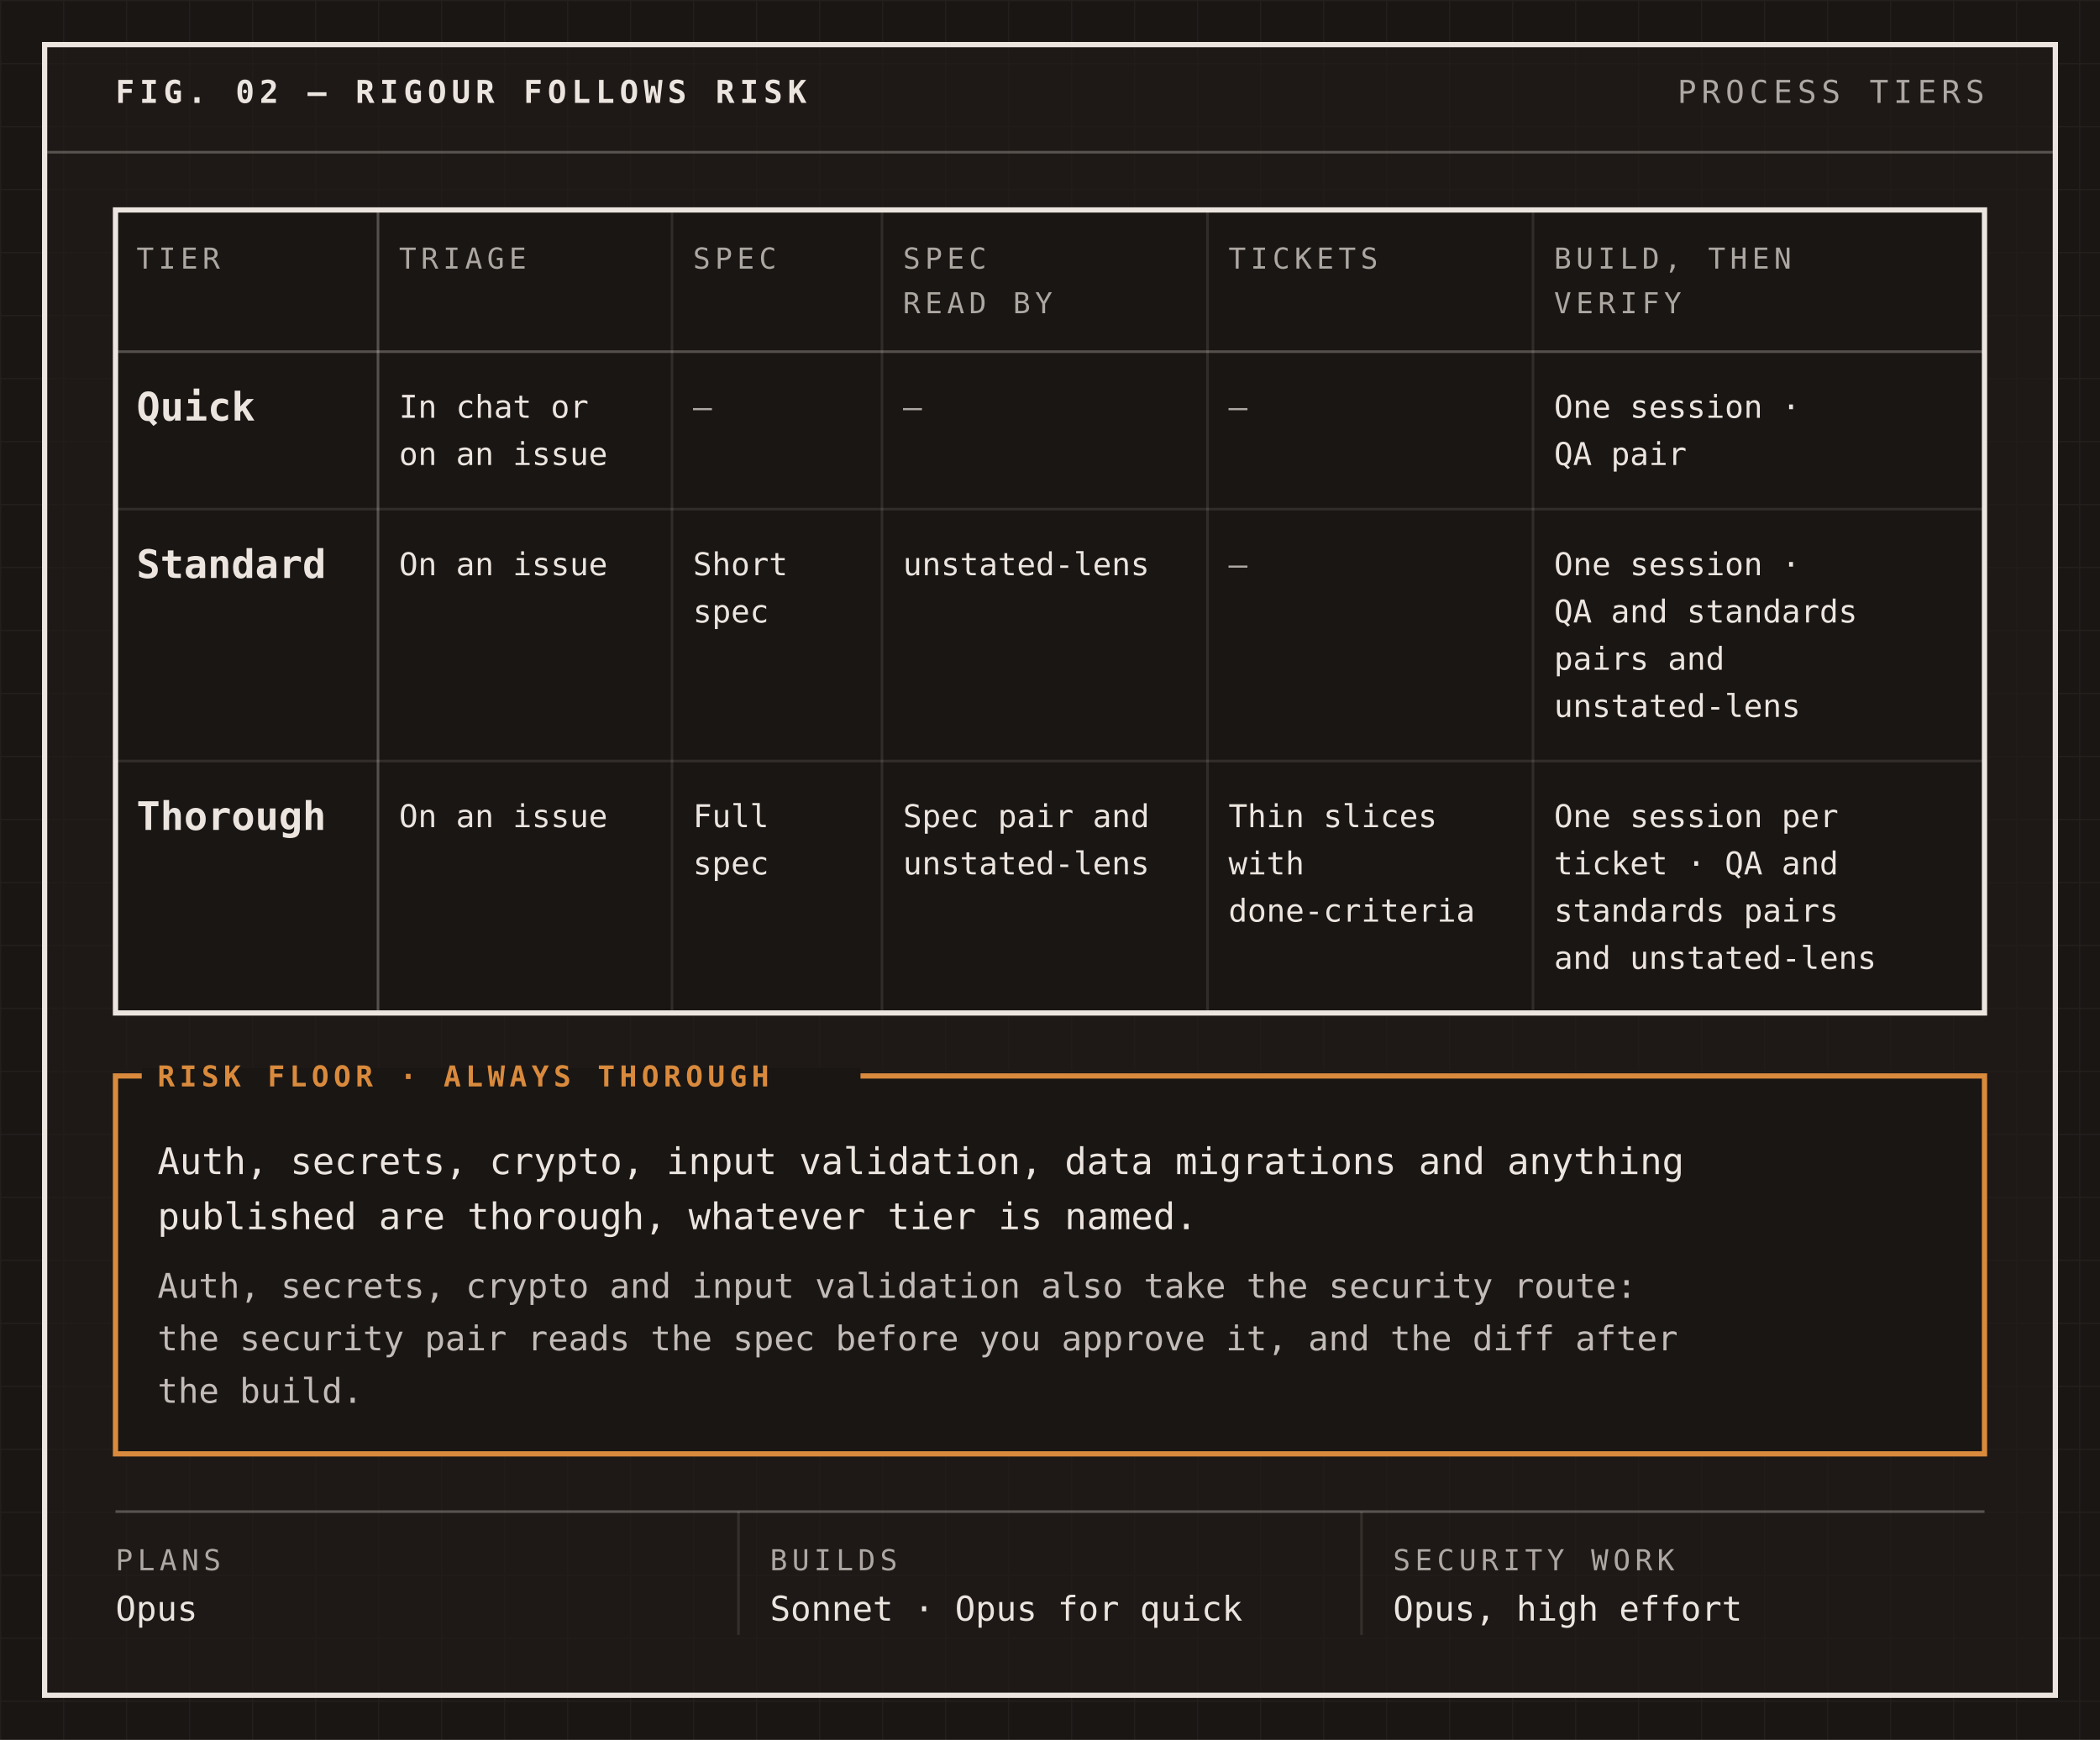
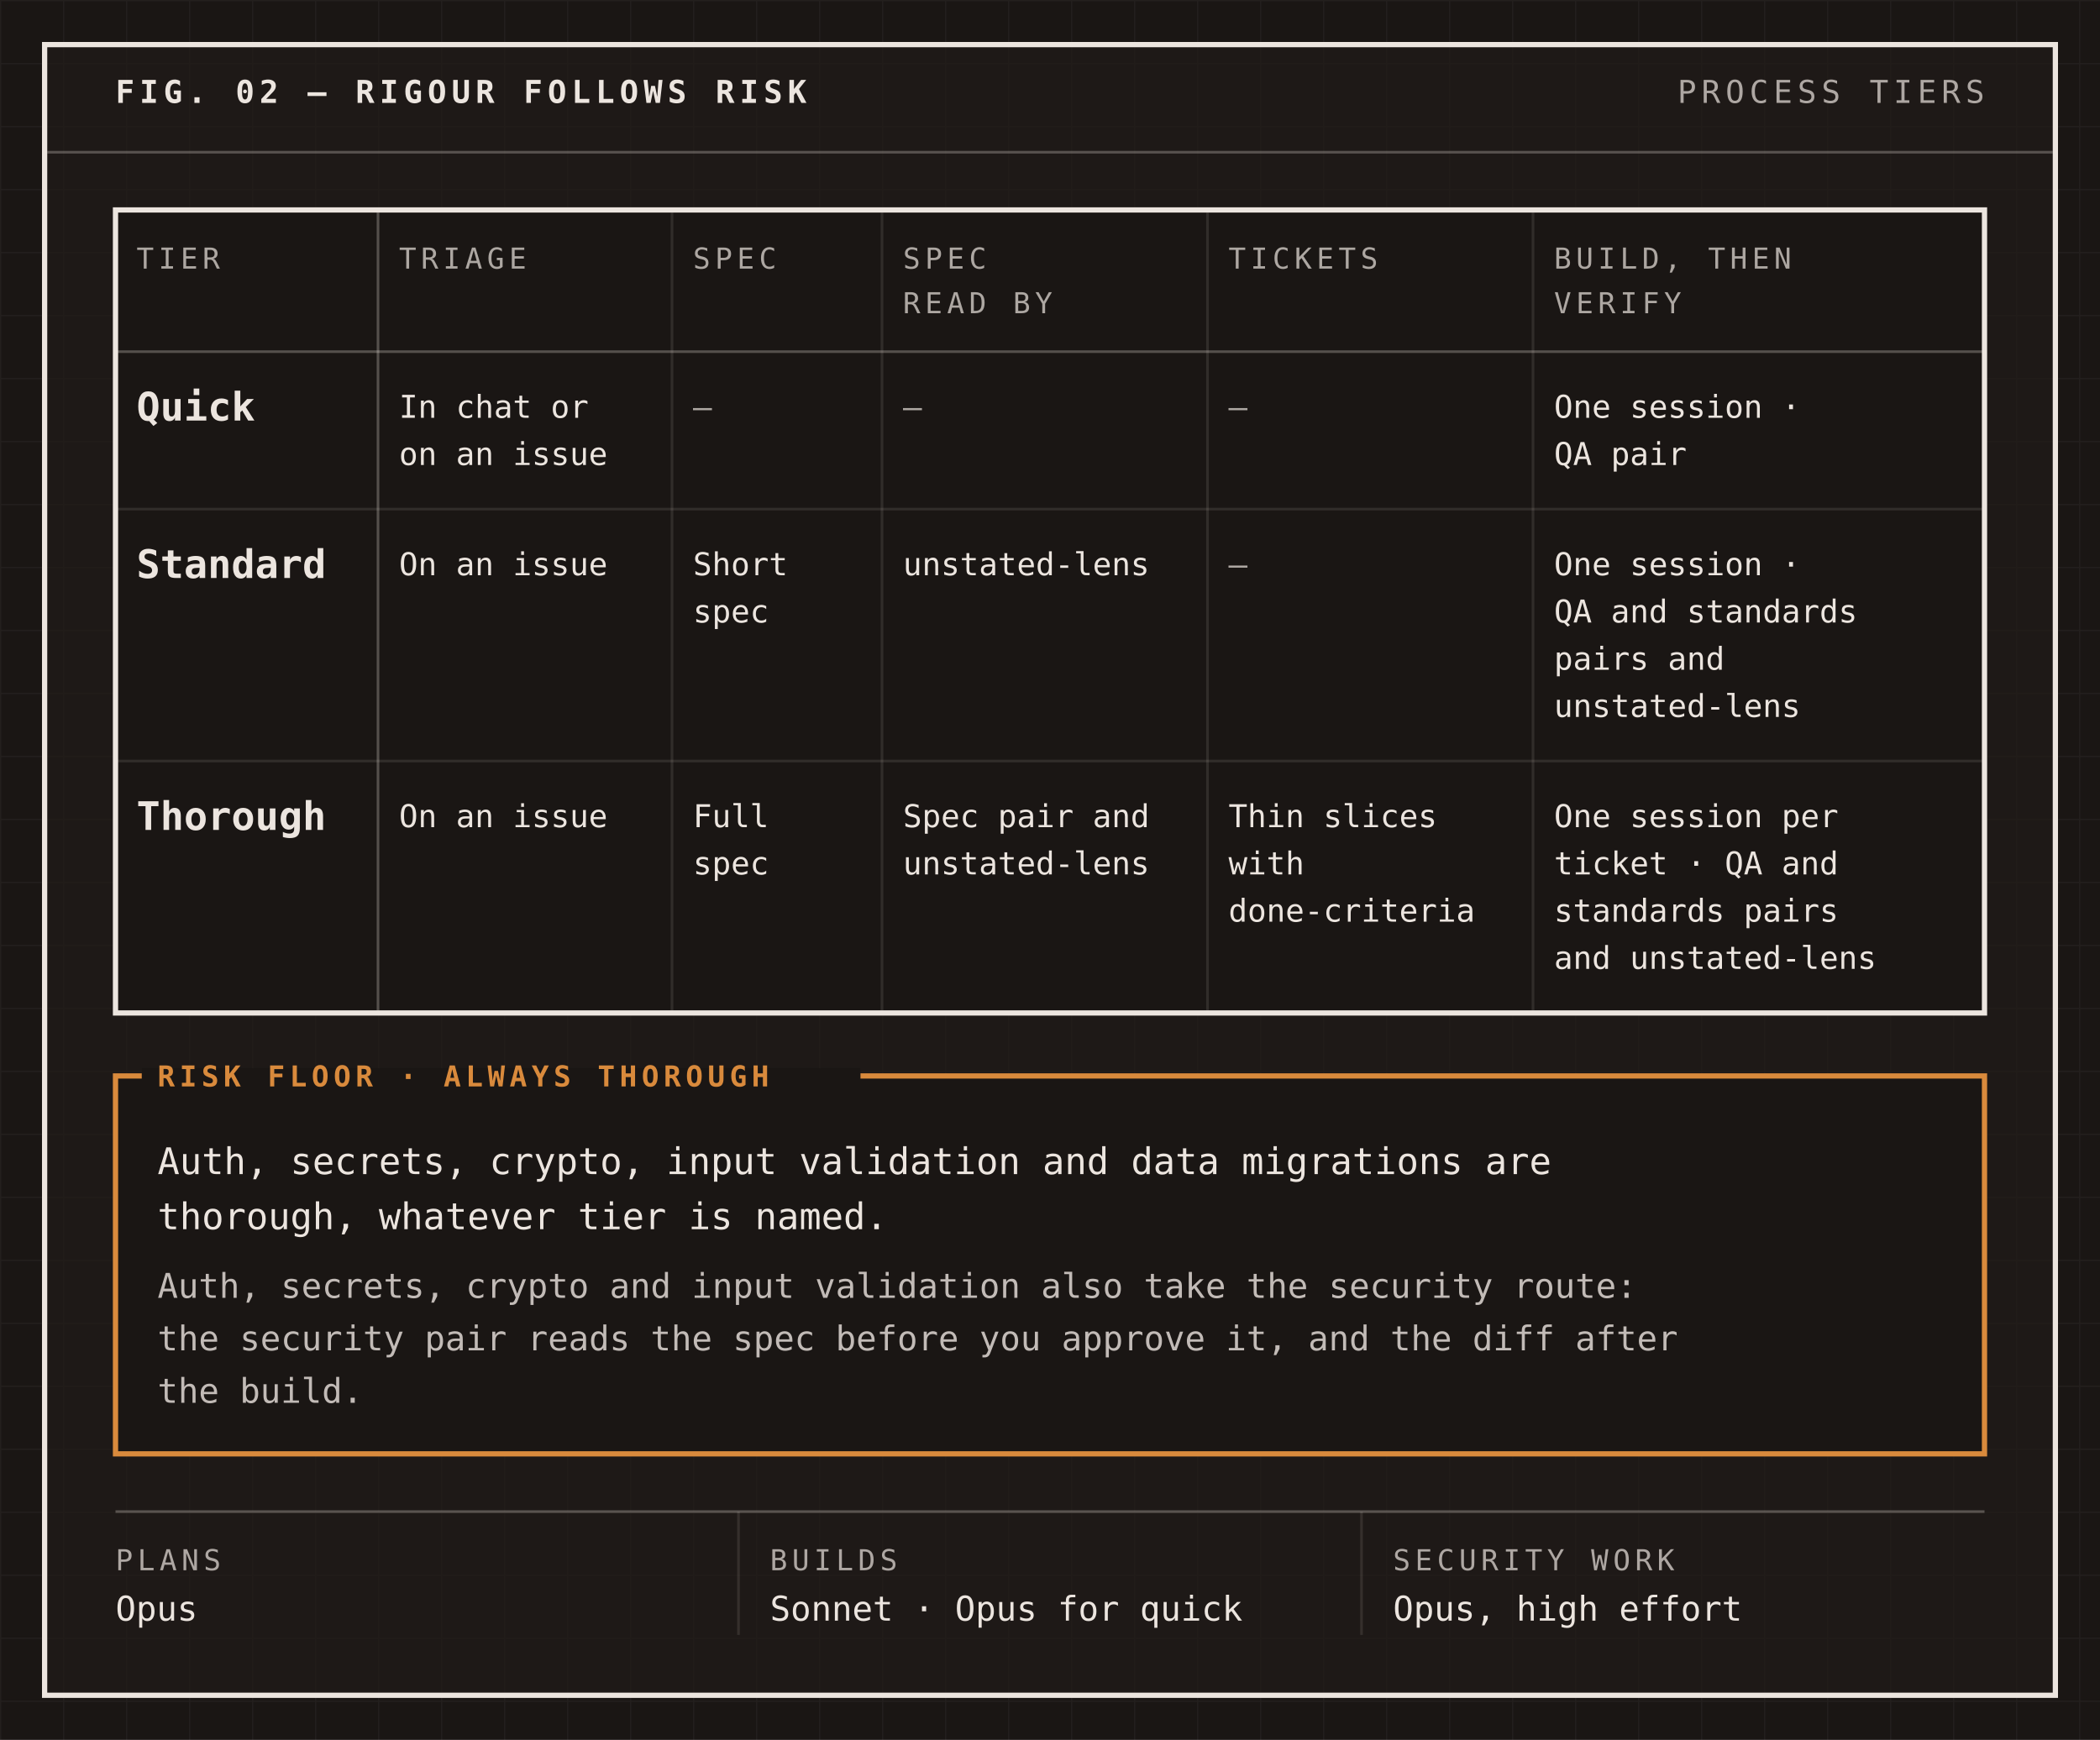
<svg xmlns="http://www.w3.org/2000/svg" width="800" height="663" viewBox="0 0 800 663" font-family="'IBM Plex Mono', ui-monospace, SFMono-Regular, Menlo, Consolas, monospace" role="img">
  <rect width="800" height="663" fill="#1a1614" />
  <defs>
    <pattern id="grid" width="24" height="24" patternUnits="userSpaceOnUse">
      <path d="M24 0H0V24" fill="none" stroke="#ece5df" stroke-opacity="0.045" stroke-width="1" />
    </pattern>
  </defs>
  <rect width="800" height="663" fill="url(#grid)" />
  <rect x="17" y="17" width="766" height="629" fill="#201b18" fill-opacity="0.72" stroke="#ece5df" stroke-width="2" />
  <text x="44" y="39.2" font-size="12" font-weight="600" letter-spacing="1.92" fill="#ece5df">FIG. 02 — RIGOUR FOLLOWS RISK</text>
  <text x="756" y="39.2" font-size="12" letter-spacing="1.92" text-anchor="end" fill="#ece5df" fill-opacity="0.7">PROCESS TIERS</text>
  <line x1="18" y1="58" x2="782" y2="58" stroke="#ece5df" stroke-opacity="0.28" stroke-width="1" />
  <rect x="44" y="80" width="712" height="306" fill="#1a1614" stroke="#ece5df" stroke-width="2" />
  <text x="52" y="102.35" font-size="11" letter-spacing="1.76" fill="#ece5df" fill-opacity="0.7">TIER</text>
  <text x="152" y="102.35" font-size="11" letter-spacing="1.76" fill="#ece5df" fill-opacity="0.7">TRIAGE</text>
  <text x="264" y="102.35" font-size="11" letter-spacing="1.76" fill="#ece5df" fill-opacity="0.7">SPEC</text>
  <text x="344" y="102.35" font-size="11" letter-spacing="1.76" fill="#ece5df" fill-opacity="0.7">SPEC</text>
  <text x="344" y="119.35" font-size="11" letter-spacing="1.76" fill="#ece5df" fill-opacity="0.7">READ BY</text>
  <text x="468" y="102.35" font-size="11" letter-spacing="1.76" fill="#ece5df" fill-opacity="0.7">TICKETS</text>
  <text x="592" y="102.35" font-size="11" letter-spacing="1.76" fill="#ece5df" fill-opacity="0.7">BUILD, THEN</text>
  <text x="592" y="119.35" font-size="11" letter-spacing="1.76" fill="#ece5df" fill-opacity="0.7">VERIFY</text>
  <line x1="44" y1="134" x2="756" y2="134" stroke="#ece5df" stroke-opacity="0.28" stroke-width="1" />
  <text x="52" y="160.25" font-size="15" font-weight="600" fill="#ece5df">Quick</text>
  <text x="152" y="159.2" font-size="12" fill="#ece5df">In chat or</text>
  <text x="152" y="177.2" font-size="12" fill="#ece5df">on an issue</text>
  <text x="264" y="159.2" font-size="12" fill="#ece5df" fill-opacity="0.7">—</text>
  <text x="344" y="159.2" font-size="12" fill="#ece5df" fill-opacity="0.7">—</text>
  <text x="468" y="159.2" font-size="12" fill="#ece5df" fill-opacity="0.7">—</text>
  <text x="592" y="159.2" font-size="12" fill="#ece5df">One session ·</text>
  <text x="592" y="177.2" font-size="12" fill="#ece5df">QA pair</text>
  <line x1="44" y1="194" x2="756" y2="194" stroke="#ece5df" stroke-opacity="0.11" stroke-width="1" />
  <text x="52" y="220.25" font-size="15" font-weight="600" fill="#ece5df">Standard</text>
  <text x="152" y="219.2" font-size="12" fill="#ece5df">On an issue</text>
  <text x="264" y="219.2" font-size="12" fill="#ece5df">Short</text>
  <text x="264" y="237.2" font-size="12" fill="#ece5df">spec</text>
  <text x="344" y="219.2" font-size="12" fill="#ece5df">unstated-lens</text>
  <text x="468" y="219.2" font-size="12" fill="#ece5df" fill-opacity="0.7">—</text>
  <text x="592" y="219.2" font-size="12" fill="#ece5df">One session ·</text>
  <text x="592" y="237.2" font-size="12" fill="#ece5df">QA and standards</text>
  <text x="592" y="255.2" font-size="12" fill="#ece5df">pairs and</text>
  <text x="592" y="273.2" font-size="12" fill="#ece5df">unstated-lens</text>
  <line x1="44" y1="290" x2="756" y2="290" stroke="#ece5df" stroke-opacity="0.11" stroke-width="1" />
  <text x="52" y="316.25" font-size="15" font-weight="600" fill="#ece5df">Thorough</text>
  <text x="152" y="315.2" font-size="12" fill="#ece5df">On an issue</text>
  <text x="264" y="315.2" font-size="12" fill="#ece5df">Full</text>
  <text x="264" y="333.2" font-size="12" fill="#ece5df">spec</text>
  <text x="344" y="315.2" font-size="12" fill="#ece5df">Spec pair and</text>
  <text x="344" y="333.2" font-size="12" fill="#ece5df">unstated-lens</text>
  <text x="468" y="315.2" font-size="12" fill="#ece5df">Thin slices</text>
  <text x="468" y="333.2" font-size="12" fill="#ece5df">with</text>
  <text x="468" y="351.2" font-size="12" fill="#ece5df">done-criteria</text>
  <text x="592" y="315.2" font-size="12" fill="#ece5df">One session per</text>
  <text x="592" y="333.2" font-size="12" fill="#ece5df">ticket · QA and</text>
  <text x="592" y="351.2" font-size="12" fill="#ece5df">standards pairs</text>
  <text x="592" y="369.2" font-size="12" fill="#ece5df">and unstated-lens</text>
  <line x1="144" y1="81" x2="144" y2="385" stroke="#ece5df" stroke-opacity="0.28" stroke-width="1" />
  <line x1="256" y1="81" x2="256" y2="385" stroke="#ece5df" stroke-opacity="0.11" stroke-width="1" />
  <line x1="336" y1="81" x2="336" y2="385" stroke="#ece5df" stroke-opacity="0.11" stroke-width="1" />
  <line x1="460" y1="81" x2="460" y2="385" stroke="#ece5df" stroke-opacity="0.11" stroke-width="1" />
  <line x1="584" y1="81" x2="584" y2="385" stroke="#ece5df" stroke-opacity="0.11" stroke-width="1" />
  <rect x="44" y="410" width="712" height="144" fill="#1a1614" stroke="#d98a3c" stroke-width="2" />
  <rect x="54" y="407" width="273.8" height="6" fill="#1a1614" />
  <text x="60" y="414" font-size="11" font-weight="600" letter-spacing="1.76" fill="#d98a3c">RISK FLOOR · ALWAYS THOROUGH</text>
-   <text x="60" y="447.4" font-size="14" fill="#ece5df">Auth, secrets, crypto, input validation, data migrations and anything</text>
-   <text x="60" y="468.4" font-size="14" fill="#ece5df">published are thorough, whatever tier is named.</text>
+   <text x="60" y="447.4" font-size="14" fill="#ece5df">Auth, secrets, crypto, input validation and data migrations are</text>
+   <text x="60" y="468.4" font-size="14" fill="#ece5df">thorough, whatever tier is named.</text>
  <text x="60" y="494.55" font-size="13" fill="#ece5df" fill-opacity="0.8">Auth, secrets, crypto and input validation also take the security route:</text>
  <text x="60" y="514.55" font-size="13" fill="#ece5df" fill-opacity="0.8">the security pair reads the spec before you approve it, and the diff after</text>
  <text x="60" y="534.55" font-size="13" fill="#ece5df" fill-opacity="0.8">the build.</text>
  <line x1="44" y1="576" x2="756" y2="576" stroke="#ece5df" stroke-opacity="0.28" stroke-width="1" />
  <text x="44" y="598.35" font-size="11" letter-spacing="1.76" fill="#ece5df" fill-opacity="0.7">PLANS</text>
  <text x="44" y="617.55" font-size="13" font-weight="500" fill="#ece5df">Opus</text>
  <line x1="281.33" y1="576" x2="281.33" y2="623" stroke="#ece5df" stroke-opacity="0.11" stroke-width="1" />
  <text x="293.33" y="598.35" font-size="11" letter-spacing="1.76" fill="#ece5df" fill-opacity="0.7">BUILDS</text>
  <text x="293.33" y="617.55" font-size="13" font-weight="500" fill="#ece5df">Sonnet · Opus for quick</text>
  <line x1="518.67" y1="576" x2="518.67" y2="623" stroke="#ece5df" stroke-opacity="0.11" stroke-width="1" />
  <text x="530.67" y="598.35" font-size="11" letter-spacing="1.76" fill="#ece5df" fill-opacity="0.7">SECURITY WORK</text>
  <text x="530.67" y="617.55" font-size="13" font-weight="500" fill="#ece5df">Opus, high effort</text>
</svg>
